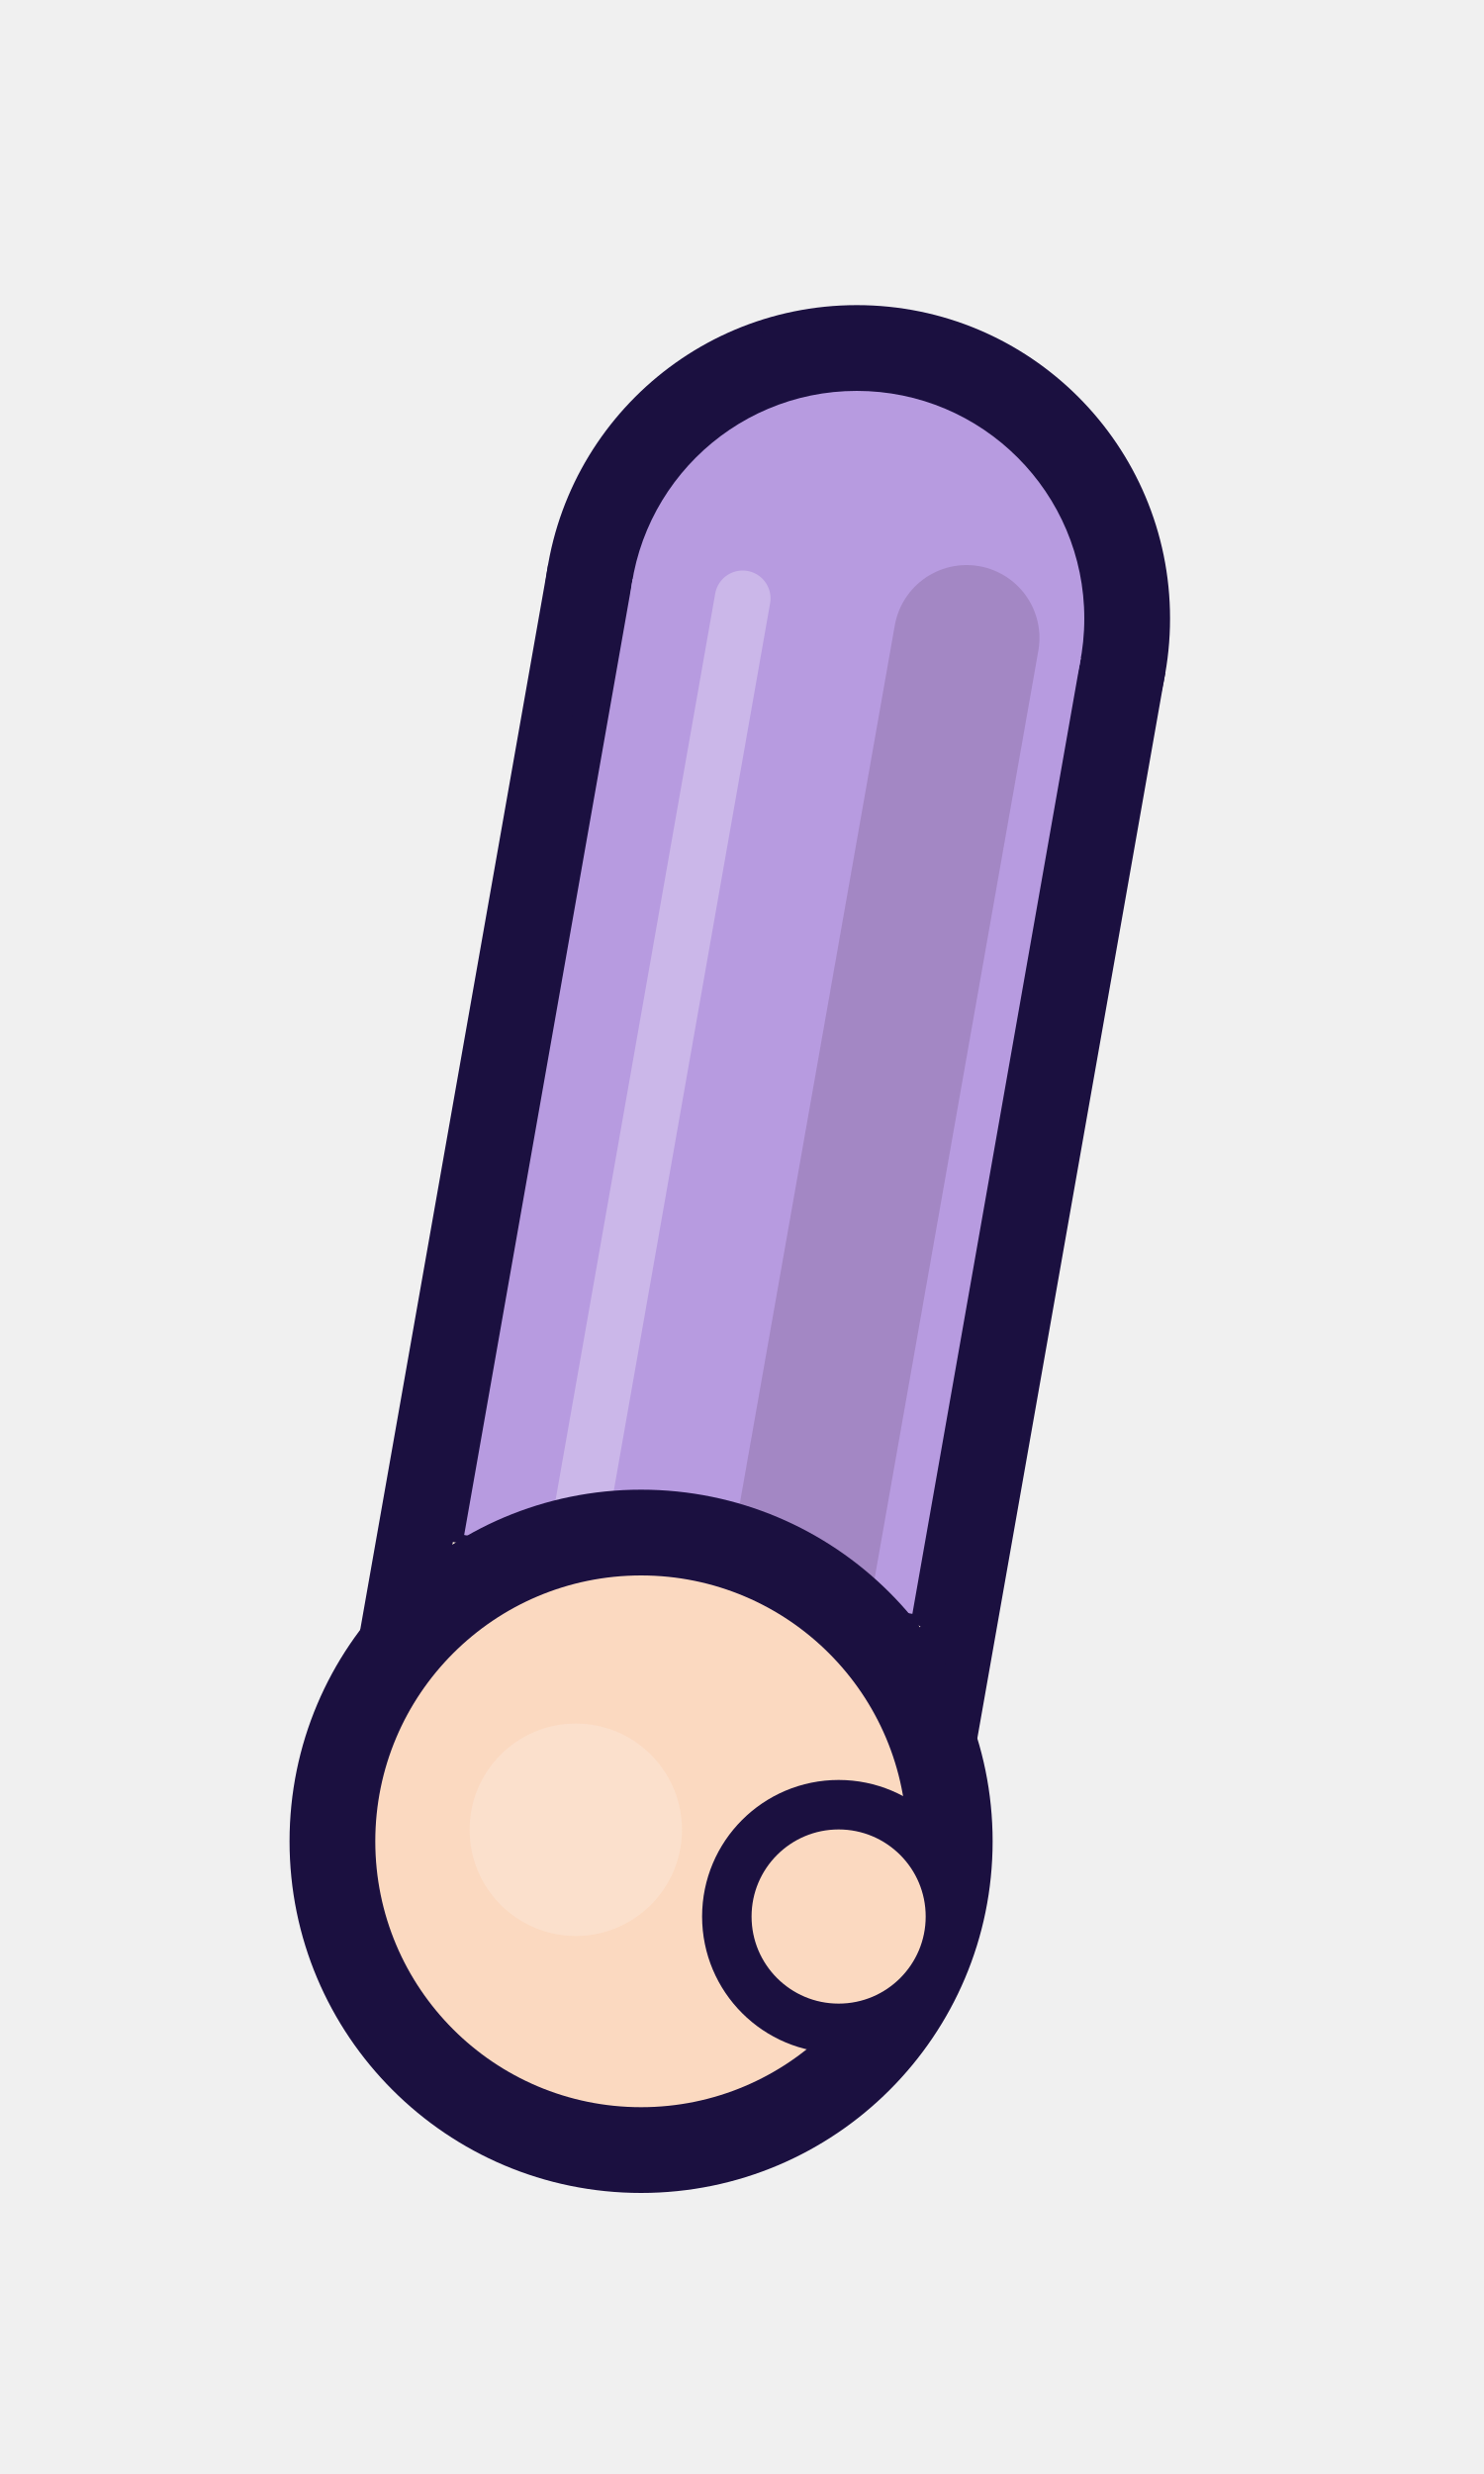
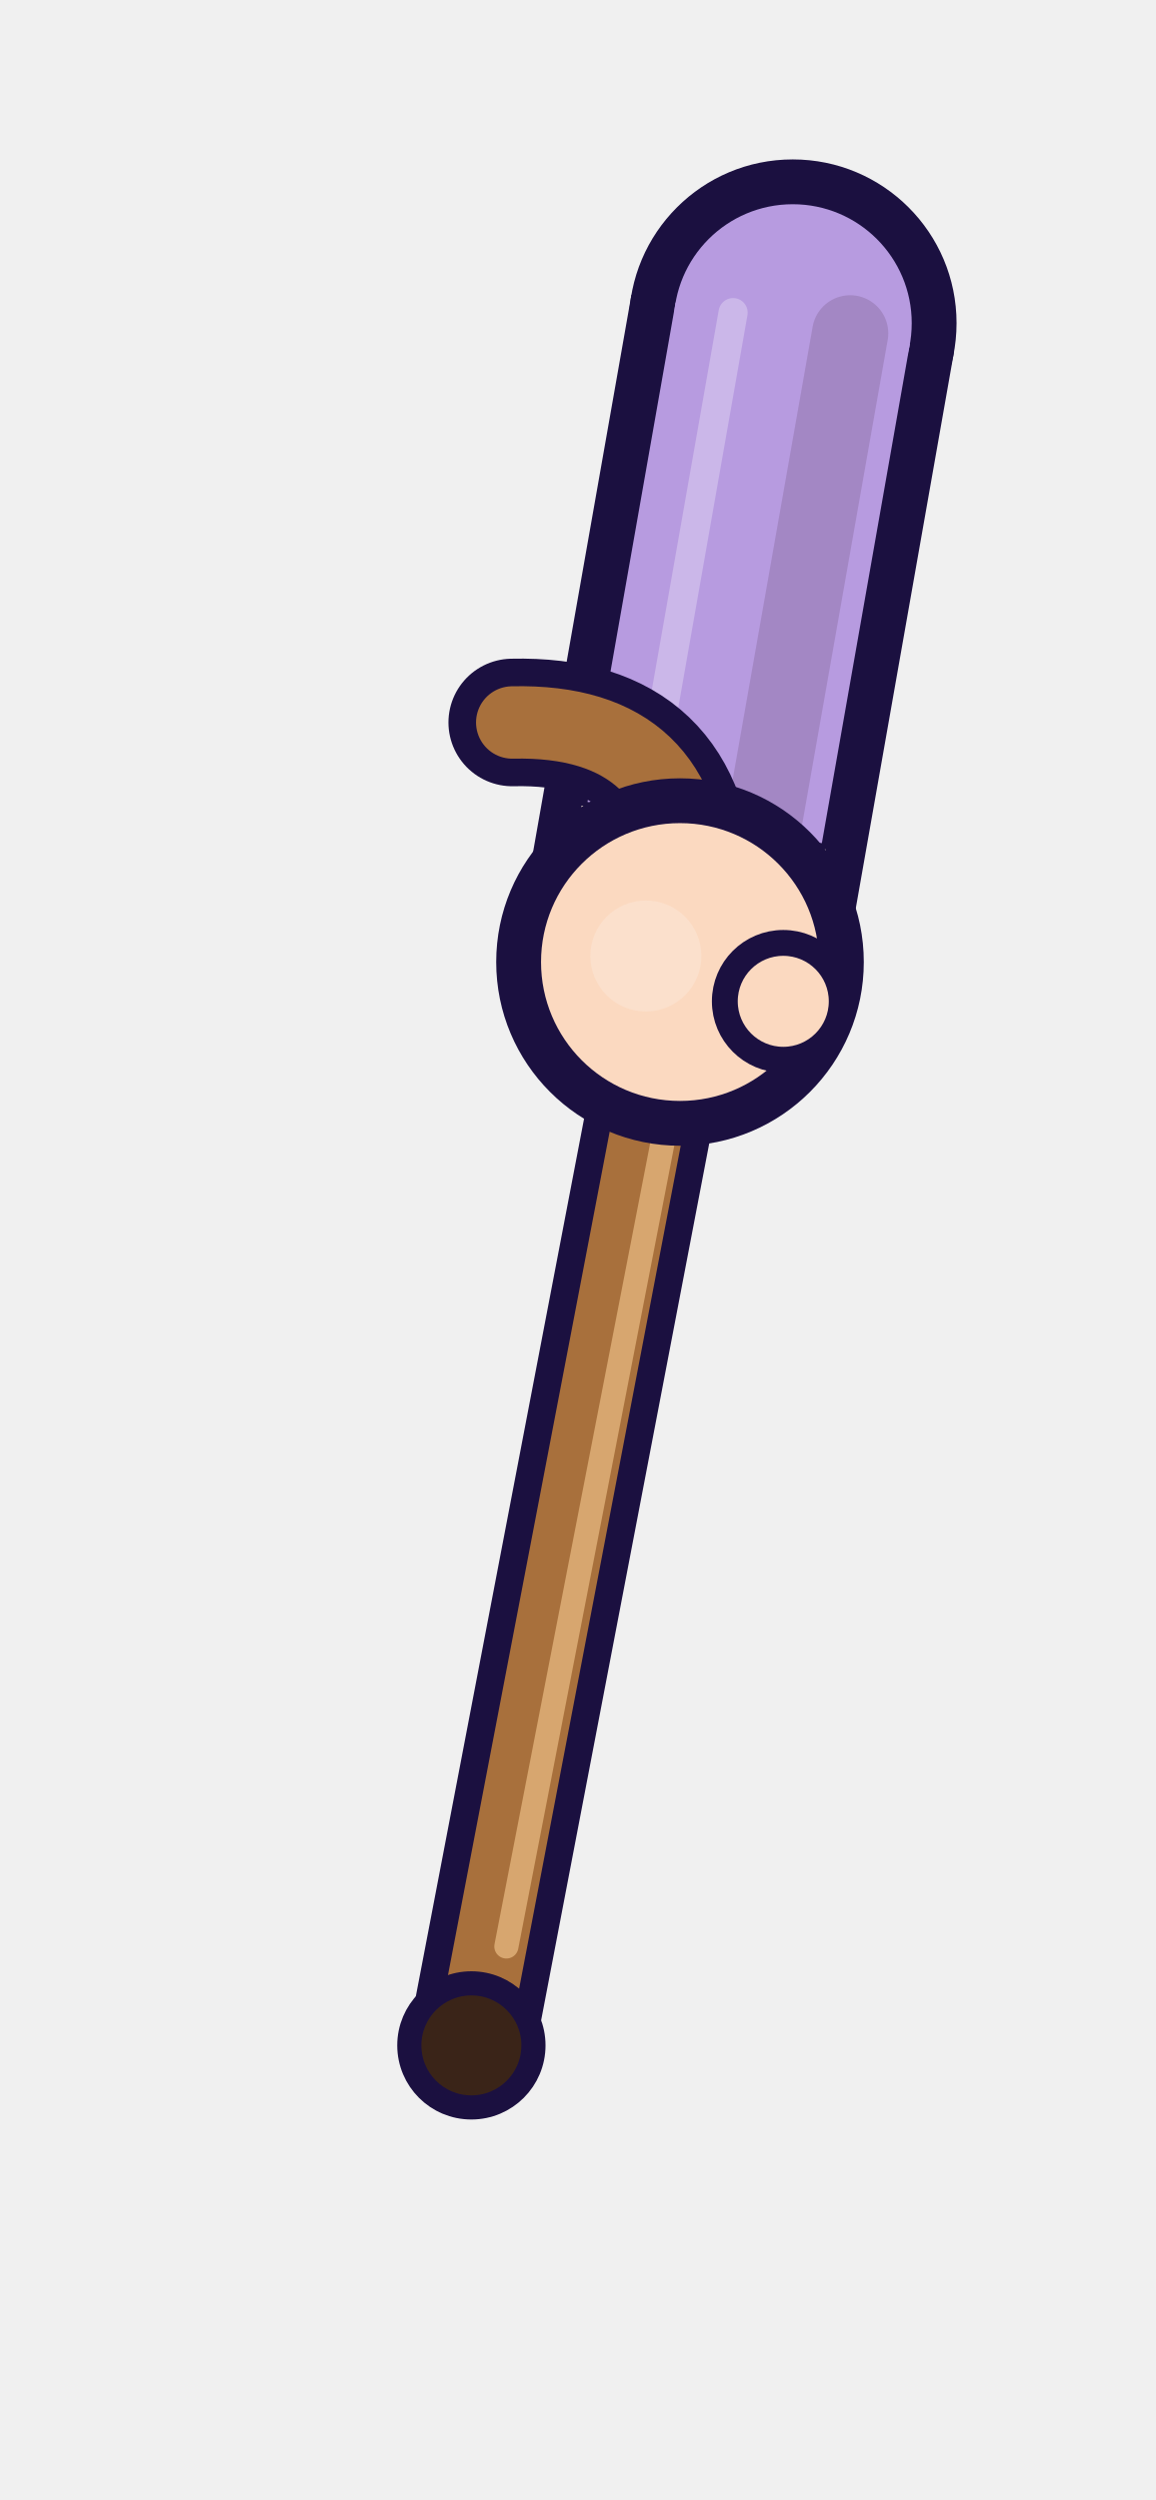
- <svg xmlns="http://www.w3.org/2000/svg" width="90" height="150" viewBox="-55 -134 45 75">
+ <svg xmlns="http://www.w3.org/2000/svg" width="134" height="290" viewBox="-75 -134 67 145">
  <circle cx="-29.02" cy="-115.25" r="9.5" fill="#1b1040" />
  <line x1="-29.02" y1="-115.25" x2="-34.93" y2="-81.76" stroke="#1b1040" stroke-width="19" stroke-linecap="butt" />
  <circle cx="-34.93" cy="-81.76" r="9.5" fill="#1b1040" />
  <line x1="-29.02" y1="-115.25" x2="-34.93" y2="-81.76" stroke="#fbd9c0" stroke-width="13" stroke-linecap="round" />
  <line x1="-29.02" y1="-115.25" x2="-34.51" y2="-84.11" stroke="#1b1040" stroke-width="18.2" stroke-linecap="butt" />
  <circle cx="-29.02" cy="-115.25" r="9.1" fill="#1b1040" />
  <line x1="-29.02" y1="-115.25" x2="-34.51" y2="-84.11" stroke="#b79be0" stroke-width="13.8" stroke-linecap="butt" />
  <circle cx="-29.02" cy="-115.25" r="6.9" fill="#b79be0" />
  <line x1="-34.13" y1="-86.27" x2="-34.51" y2="-84.11" stroke="#1b1040" stroke-width="18.2" stroke-linecap="butt" />
  <line x1="-34.18" y1="-85.98" x2="-34.41" y2="-84.7" stroke="#fff1dc" stroke-width="14.4" stroke-linecap="butt" />
  <line x1="-25.69" y1="-114.66" x2="-31.6" y2="-81.18" stroke="#3a1f2e" stroke-width="4.42" stroke-linecap="round" stroke-opacity="0.16" />
  <line x1="-32.48" y1="-115.86" x2="-38.38" y2="-82.37" stroke="#ffffff" stroke-width="1.69" stroke-linecap="round" stroke-opacity="0.28" />
+   <line x1="-34.86" y1="-82.12" x2="-47.66" y2="-15.32" stroke="#1b1040" stroke-width="7.4" stroke-linecap="round" />
+   <line x1="-34.86" y1="-82.12" x2="-47.66" y2="-15.32" stroke="#a8703c" stroke-width="4.2" stroke-linecap="round" />
+   <line x1="-34.57" y1="-78" x2="-45.63" y2="-21.06" stroke="#e2b47c" stroke-width="1.4" stroke-linecap="round" stroke-opacity="0.8" />
+   <path d="M-34.86 -82.12 Q-35.1 -92.31 -45.29 -92.08" fill="none" stroke="#1b1040" stroke-width="7.4" stroke-linejoin="round" stroke-linecap="round" />
+   <path d="M-34.86 -82.12 Q-35.1 -92.31 -45.29 -92.08" fill="none" stroke="#a8703c" stroke-width="4.2" stroke-linejoin="round" stroke-linecap="round" />
+   <circle cx="-47.66" cy="-15.32" r="3.6" fill="#3a2418" stroke="#1b1040" stroke-width="1.4" stroke-linejoin="round" />
  <circle cx="-35.56" cy="-78.18" r="10.66" fill="#1b1040" />
  <circle cx="-35.56" cy="-78.18" r="8.06" fill="#fbd9c0" />
  <circle cx="-37.54" cy="-78.53" r="3.22" fill="#fce4d3" fill-opacity="0.6" />
  <circle cx="-29.57" cy="-75.9" r="3.39" fill="#fbd9c0" stroke="#1b1040" stroke-width="1.5" stroke-linejoin="round" />
</svg>
